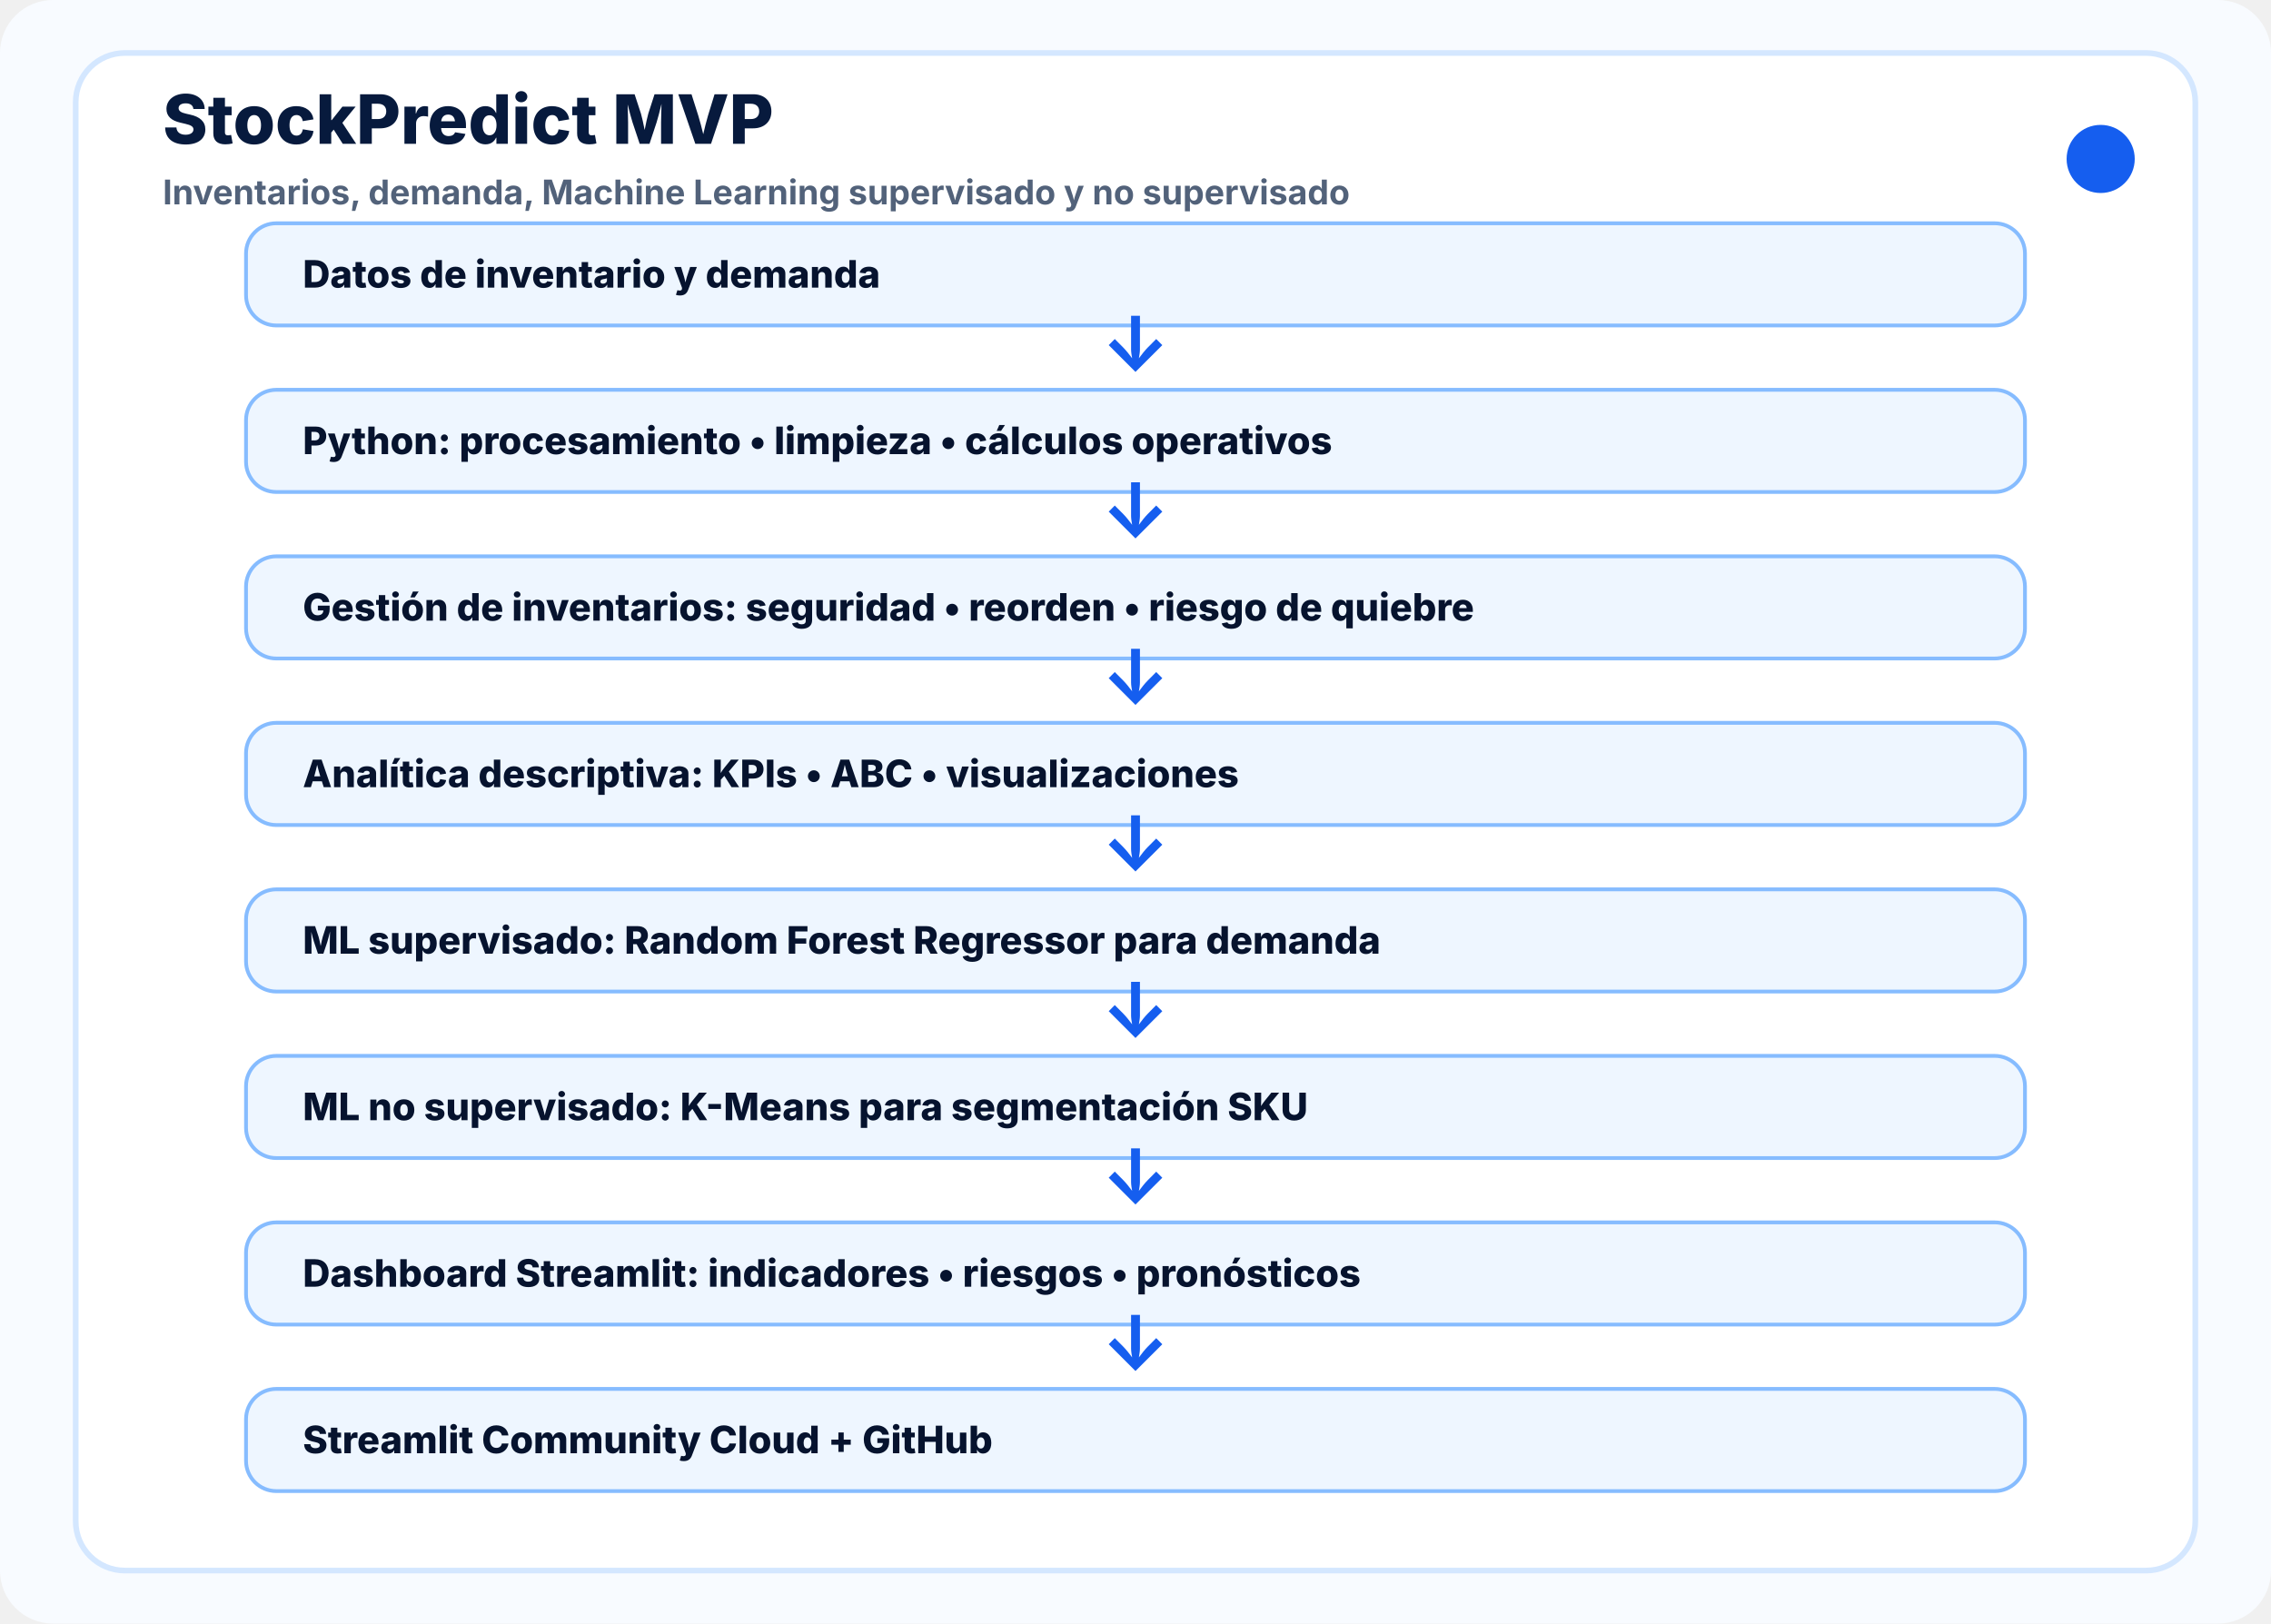
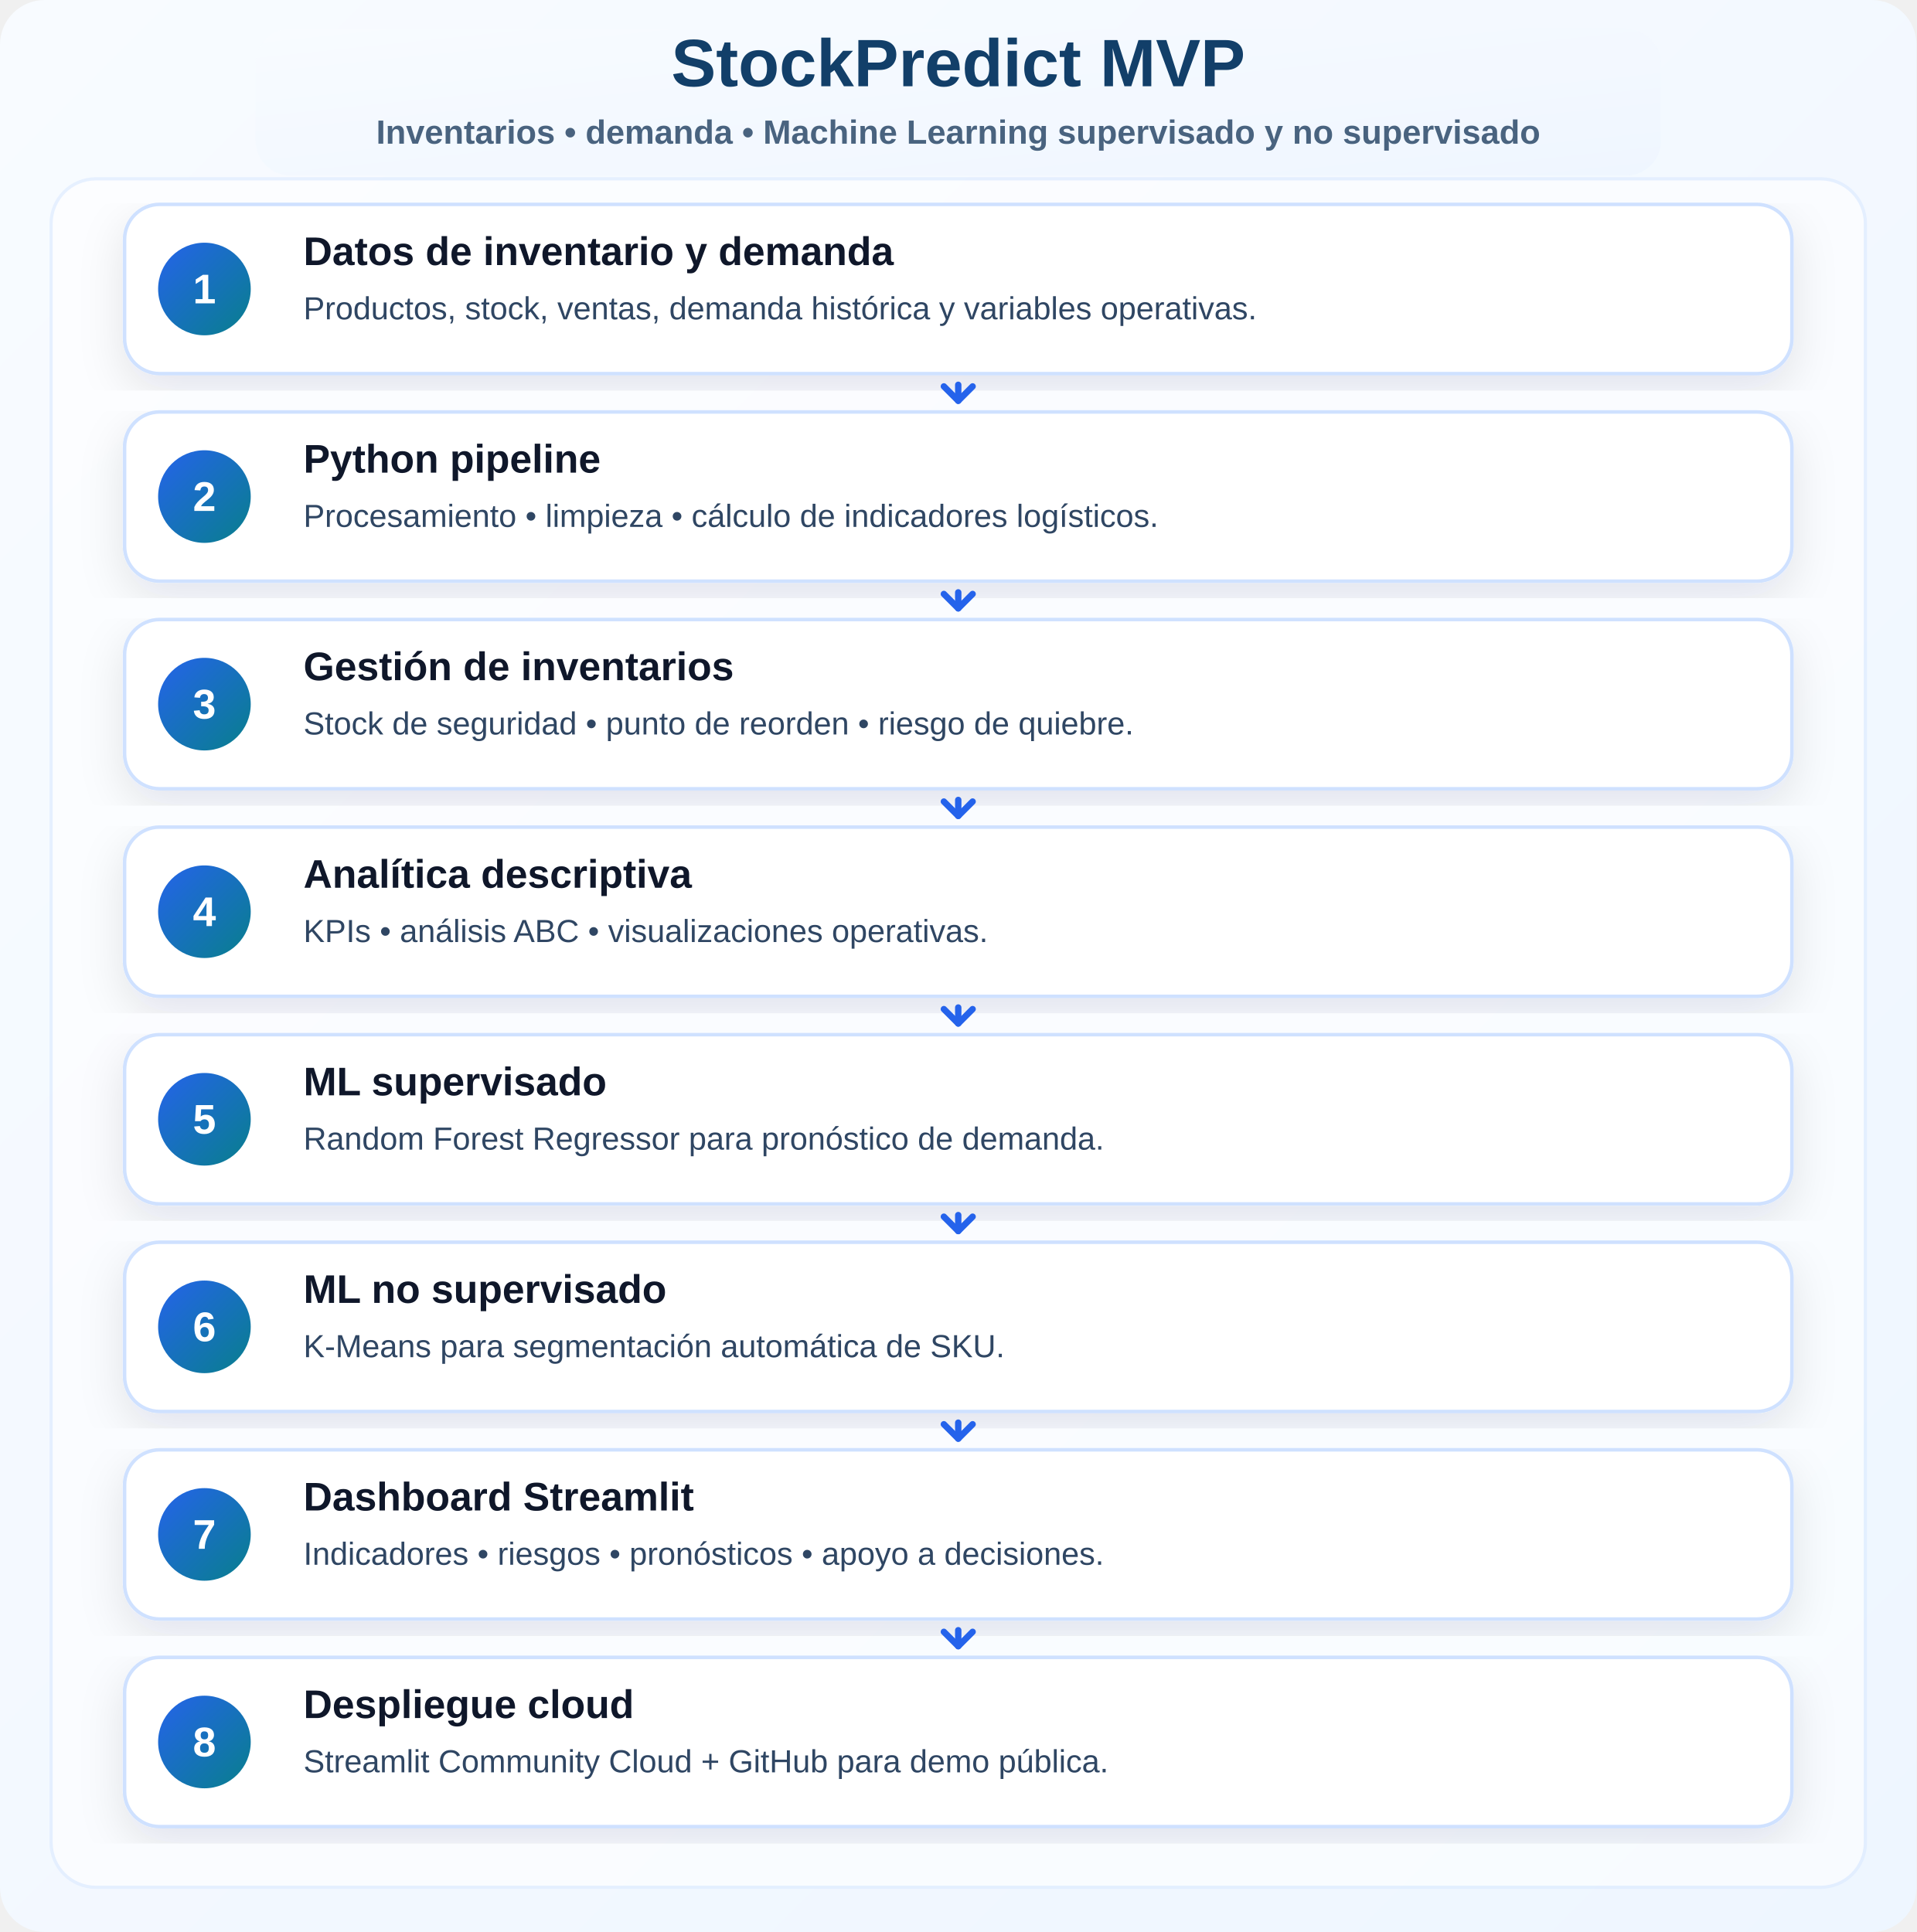
- <svg xmlns="http://www.w3.org/2000/svg" width="1200" height="858" viewBox="0 0 1200 858" role="img" aria-label="StockPredict MVP">
-   <rect width="100%" height="100%" rx="28" fill="#f8fbff" />
-   <rect x="40" y="28" width="1120" height="802" rx="26" fill="white" stroke="#d4e7ff" stroke-width="3" />
-   <circle cx="1110" cy="84" r="18" fill="#155eef" />
-   <text x="86" y="76" font-family="Inter,Segoe UI,Arial,sans-serif" font-size="36" font-weight="800" fill="#071a3d">StockPredict MVP</text>
-   <text x="86" y="108" font-family="Inter,Segoe UI,Arial,sans-serif" font-size="18" font-weight="700" fill="#52627a">Inventarios, demanda, Machine Learning supervisado y no supervisado</text>
-   <rect x="130" y="118" width="940" height="54" rx="16" fill="#eef6ff" stroke="#86bcff" stroke-width="2" />
-   <text x="160" y="152" font-family="Inter,Segoe UI,Arial,sans-serif" font-size="20" font-weight="800" fill="#06132e">Datos de inventario y demanda</text>
-   <text x="600" y="196" text-anchor="middle" font-family="Inter,Segoe UI,Arial,sans-serif" font-size="40" font-weight="700" fill="#155eef">↓</text>
-   <rect x="130" y="206" width="940" height="54" rx="16" fill="#eef6ff" stroke="#86bcff" stroke-width="2" />
-   <text x="160" y="240" font-family="Inter,Segoe UI,Arial,sans-serif" font-size="20" font-weight="800" fill="#06132e">Python: procesamiento • limpieza • cálculos operativos</text>
-   <text x="600" y="284" text-anchor="middle" font-family="Inter,Segoe UI,Arial,sans-serif" font-size="40" font-weight="700" fill="#155eef">↓</text>
-   <rect x="130" y="294" width="940" height="54" rx="16" fill="#eef6ff" stroke="#86bcff" stroke-width="2" />
-   <text x="160" y="328" font-family="Inter,Segoe UI,Arial,sans-serif" font-size="20" font-weight="800" fill="#06132e">Gestión de inventarios: seguridad • reorden • riesgo de quiebre</text>
-   <text x="600" y="372" text-anchor="middle" font-family="Inter,Segoe UI,Arial,sans-serif" font-size="40" font-weight="700" fill="#155eef">↓</text>
-   <rect x="130" y="382" width="940" height="54" rx="16" fill="#eef6ff" stroke="#86bcff" stroke-width="2" />
-   <text x="160" y="416" font-family="Inter,Segoe UI,Arial,sans-serif" font-size="20" font-weight="800" fill="#06132e">Analítica descriptiva: KPIs • ABC • visualizaciones</text>
-   <text x="600" y="460" text-anchor="middle" font-family="Inter,Segoe UI,Arial,sans-serif" font-size="40" font-weight="700" fill="#155eef">↓</text>
-   <rect x="130" y="470" width="940" height="54" rx="16" fill="#eef6ff" stroke="#86bcff" stroke-width="2" />
-   <text x="160" y="504" font-family="Inter,Segoe UI,Arial,sans-serif" font-size="20" font-weight="800" fill="#06132e">ML supervisado: Random Forest Regressor para demanda</text>
-   <text x="600" y="548" text-anchor="middle" font-family="Inter,Segoe UI,Arial,sans-serif" font-size="40" font-weight="700" fill="#155eef">↓</text>
-   <rect x="130" y="558" width="940" height="54" rx="16" fill="#eef6ff" stroke="#86bcff" stroke-width="2" />
-   <text x="160" y="592" font-family="Inter,Segoe UI,Arial,sans-serif" font-size="20" font-weight="800" fill="#06132e">ML no supervisado: K-Means para segmentación SKU</text>
-   <text x="600" y="636" text-anchor="middle" font-family="Inter,Segoe UI,Arial,sans-serif" font-size="40" font-weight="700" fill="#155eef">↓</text>
-   <rect x="130" y="646" width="940" height="54" rx="16" fill="#eef6ff" stroke="#86bcff" stroke-width="2" />
-   <text x="160" y="680" font-family="Inter,Segoe UI,Arial,sans-serif" font-size="20" font-weight="800" fill="#06132e">Dashboard Streamlit: indicadores • riesgos • pronósticos</text>
-   <text x="600" y="724" text-anchor="middle" font-family="Inter,Segoe UI,Arial,sans-serif" font-size="40" font-weight="700" fill="#155eef">↓</text>
-   <rect x="130" y="734" width="940" height="54" rx="16" fill="#eef6ff" stroke="#86bcff" stroke-width="2" />
-   <text x="160" y="768" font-family="Inter,Segoe UI,Arial,sans-serif" font-size="20" font-weight="800" fill="#06132e">Streamlit Community Cloud + GitHub</text>
+ <svg xmlns="http://www.w3.org/2000/svg" width="1200" height="1210" viewBox="0 0 1200 1210" role="img" aria-labelledby="title desc">
+   <defs>
+     <linearGradient id="bg" x1="0" x2="1" y1="0" y2="1">
+       <stop offset="0%" stop-color="#f8fbff" />
+       <stop offset="100%" stop-color="#eef6ff" />
+     </linearGradient>
+     <linearGradient id="badge" x1="0" x2="1" y1="0" y2="1">
+       <stop offset="0%" stop-color="#2563eb" />
+       <stop offset="100%" stop-color="#087f8c" />
+     </linearGradient>
+     <filter id="shadow" x="-10%" y="-10%" width="120%" height="120%">
+       <feDropShadow dx="0" dy="10" stdDeviation="14" flood-color="#0f172a" flood-opacity="0.10" />
+     </filter>
+     <style>
+       .title { font: 800 42px Arial, sans-serif; fill: #123f69; }
+       .subtitle { font: 700 21px Arial, sans-serif; fill: #49637f; }
+       .step-title { font: 800 25px Arial, sans-serif; fill: #0f172a; }
+       .step-body { font: 400 20px Arial, sans-serif; fill: #2f4663; }
+       .num { font: 800 26px Arial, sans-serif; fill: #ffffff; }
+       .arrow { stroke: #2563eb; stroke-width: 4; stroke-linecap: round; stroke-linejoin: round; }
+     </style>
+   </defs>
+   <rect x="0" y="0" width="1200" height="1210" rx="28" fill="url(#bg)" />
+   <rect x="32" y="112" width="1136" height="1070" rx="28" fill="#ffffff" opacity="0.58" stroke="#d9e8ff" stroke-width="2" />
+   <rect x="160" y="18" width="880" height="92" rx="22" fill="url(#bg)" opacity="0.96" />
+   <text x="600" y="54" text-anchor="middle" class="title">StockPredict MVP</text>
+   <text x="600" y="90" text-anchor="middle" class="subtitle">Inventarios • demanda • Machine Learning supervisado y no supervisado</text>
+   <rect x="78" y="128" width="1044" height="106" rx="22" fill="#ffffff" stroke="#cfe1ff" stroke-width="2.2" filter="url(#shadow)" />
+   <circle cx="128" cy="181" r="29" fill="url(#badge)" />
+   <text x="128" y="190" text-anchor="middle" class="num">1</text>
+   <text x="190" y="166" class="step-title" text-anchor="start">
+     <tspan x="190" dy="0">Datos de inventario y demanda</tspan>
+   </text>
+   <text x="190" y="200" class="step-body" text-anchor="start">
+     <tspan x="190" dy="0">Productos, stock, ventas, demanda histórica y variables operativas.</tspan>
+   </text>
+   <line x1="600" y1="241" x2="600" y2="251" class="arrow" />
+   <path d="M591 242 L600 251 L609 242" fill="none" class="arrow" />
+   <rect x="78" y="258" width="1044" height="106" rx="22" fill="#ffffff" stroke="#cfe1ff" stroke-width="2.2" filter="url(#shadow)" />
+   <circle cx="128" cy="311" r="29" fill="url(#badge)" />
+   <text x="128" y="320" text-anchor="middle" class="num">2</text>
+   <text x="190" y="296" class="step-title" text-anchor="start">
+     <tspan x="190" dy="0">Python pipeline</tspan>
+   </text>
+   <text x="190" y="330" class="step-body" text-anchor="start">
+     <tspan x="190" dy="0">Procesamiento • limpieza • cálculo de indicadores logísticos.</tspan>
+   </text>
+   <line x1="600" y1="371" x2="600" y2="381" class="arrow" />
+   <path d="M591 372 L600 381 L609 372" fill="none" class="arrow" />
+   <rect x="78" y="388" width="1044" height="106" rx="22" fill="#ffffff" stroke="#cfe1ff" stroke-width="2.2" filter="url(#shadow)" />
+   <circle cx="128" cy="441" r="29" fill="url(#badge)" />
+   <text x="128" y="450" text-anchor="middle" class="num">3</text>
+   <text x="190" y="426" class="step-title" text-anchor="start">
+     <tspan x="190" dy="0">Gestión de inventarios</tspan>
+   </text>
+   <text x="190" y="460" class="step-body" text-anchor="start">
+     <tspan x="190" dy="0">Stock de seguridad • punto de reorden • riesgo de quiebre.</tspan>
+   </text>
+   <line x1="600" y1="501" x2="600" y2="511" class="arrow" />
+   <path d="M591 502 L600 511 L609 502" fill="none" class="arrow" />
+   <rect x="78" y="518" width="1044" height="106" rx="22" fill="#ffffff" stroke="#cfe1ff" stroke-width="2.2" filter="url(#shadow)" />
+   <circle cx="128" cy="571" r="29" fill="url(#badge)" />
+   <text x="128" y="580" text-anchor="middle" class="num">4</text>
+   <text x="190" y="556" class="step-title" text-anchor="start">
+     <tspan x="190" dy="0">Analítica descriptiva</tspan>
+   </text>
+   <text x="190" y="590" class="step-body" text-anchor="start">
+     <tspan x="190" dy="0">KPIs • análisis ABC • visualizaciones operativas.</tspan>
+   </text>
+   <line x1="600" y1="631" x2="600" y2="641" class="arrow" />
+   <path d="M591 632 L600 641 L609 632" fill="none" class="arrow" />
+   <rect x="78" y="648" width="1044" height="106" rx="22" fill="#ffffff" stroke="#cfe1ff" stroke-width="2.2" filter="url(#shadow)" />
+   <circle cx="128" cy="701" r="29" fill="url(#badge)" />
+   <text x="128" y="710" text-anchor="middle" class="num">5</text>
+   <text x="190" y="686" class="step-title" text-anchor="start">
+     <tspan x="190" dy="0">ML supervisado</tspan>
+   </text>
+   <text x="190" y="720" class="step-body" text-anchor="start">
+     <tspan x="190" dy="0">Random Forest Regressor para pronóstico de demanda.</tspan>
+   </text>
+   <line x1="600" y1="761" x2="600" y2="771" class="arrow" />
+   <path d="M591 762 L600 771 L609 762" fill="none" class="arrow" />
+   <rect x="78" y="778" width="1044" height="106" rx="22" fill="#ffffff" stroke="#cfe1ff" stroke-width="2.2" filter="url(#shadow)" />
+   <circle cx="128" cy="831" r="29" fill="url(#badge)" />
+   <text x="128" y="840" text-anchor="middle" class="num">6</text>
+   <text x="190" y="816" class="step-title" text-anchor="start">
+     <tspan x="190" dy="0">ML no supervisado</tspan>
+   </text>
+   <text x="190" y="850" class="step-body" text-anchor="start">
+     <tspan x="190" dy="0">K-Means para segmentación automática de SKU.</tspan>
+   </text>
+   <line x1="600" y1="891" x2="600" y2="901" class="arrow" />
+   <path d="M591 892 L600 901 L609 892" fill="none" class="arrow" />
+   <rect x="78" y="908" width="1044" height="106" rx="22" fill="#ffffff" stroke="#cfe1ff" stroke-width="2.2" filter="url(#shadow)" />
+   <circle cx="128" cy="961" r="29" fill="url(#badge)" />
+   <text x="128" y="970" text-anchor="middle" class="num">7</text>
+   <text x="190" y="946" class="step-title" text-anchor="start">
+     <tspan x="190" dy="0">Dashboard Streamlit</tspan>
+   </text>
+   <text x="190" y="980" class="step-body" text-anchor="start">
+     <tspan x="190" dy="0">Indicadores • riesgos • pronósticos • apoyo a decisiones.</tspan>
+   </text>
+   <line x1="600" y1="1021" x2="600" y2="1031" class="arrow" />
+   <path d="M591 1022 L600 1031 L609 1022" fill="none" class="arrow" />
+   <rect x="78" y="1038" width="1044" height="106" rx="22" fill="#ffffff" stroke="#cfe1ff" stroke-width="2.2" filter="url(#shadow)" />
+   <circle cx="128" cy="1091" r="29" fill="url(#badge)" />
+   <text x="128" y="1100" text-anchor="middle" class="num">8</text>
+   <text x="190" y="1076" class="step-title" text-anchor="start">
+     <tspan x="190" dy="0">Despliegue cloud</tspan>
+   </text>
+   <text x="190" y="1110" class="step-body" text-anchor="start">
+     <tspan x="190" dy="0">Streamlit Community Cloud + GitHub para demo pública.</tspan>
+   </text>
</svg>
